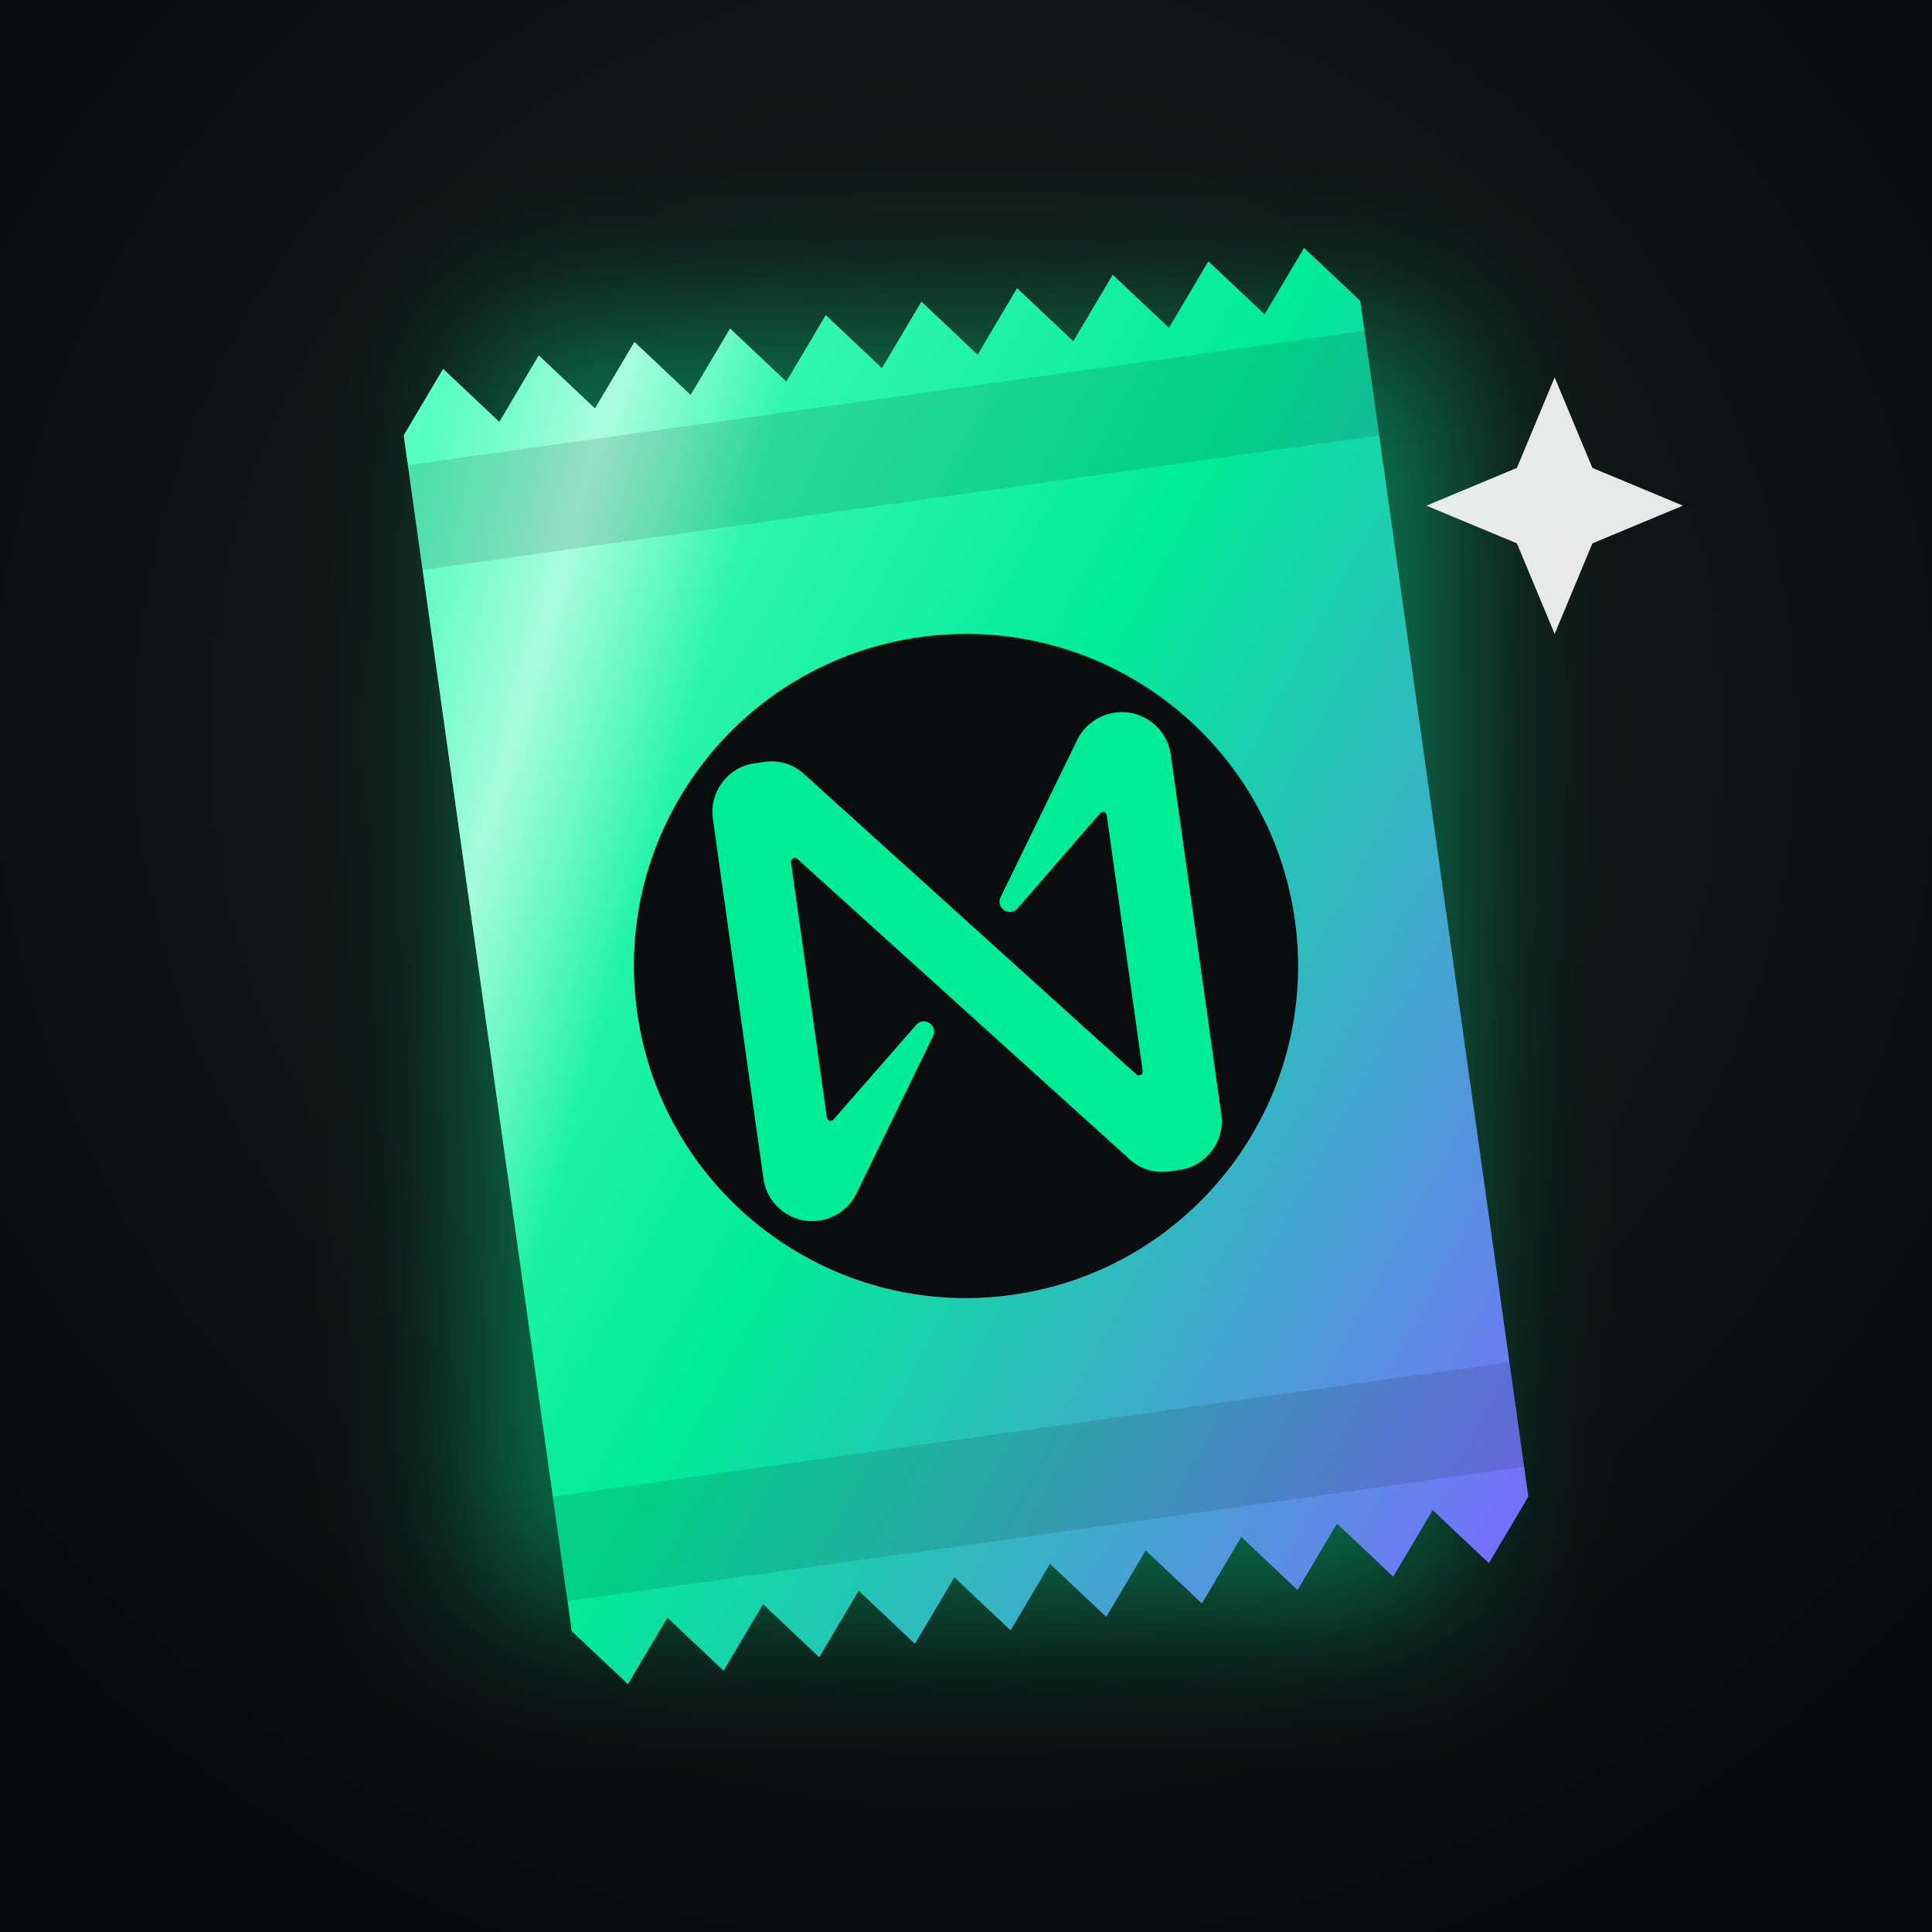
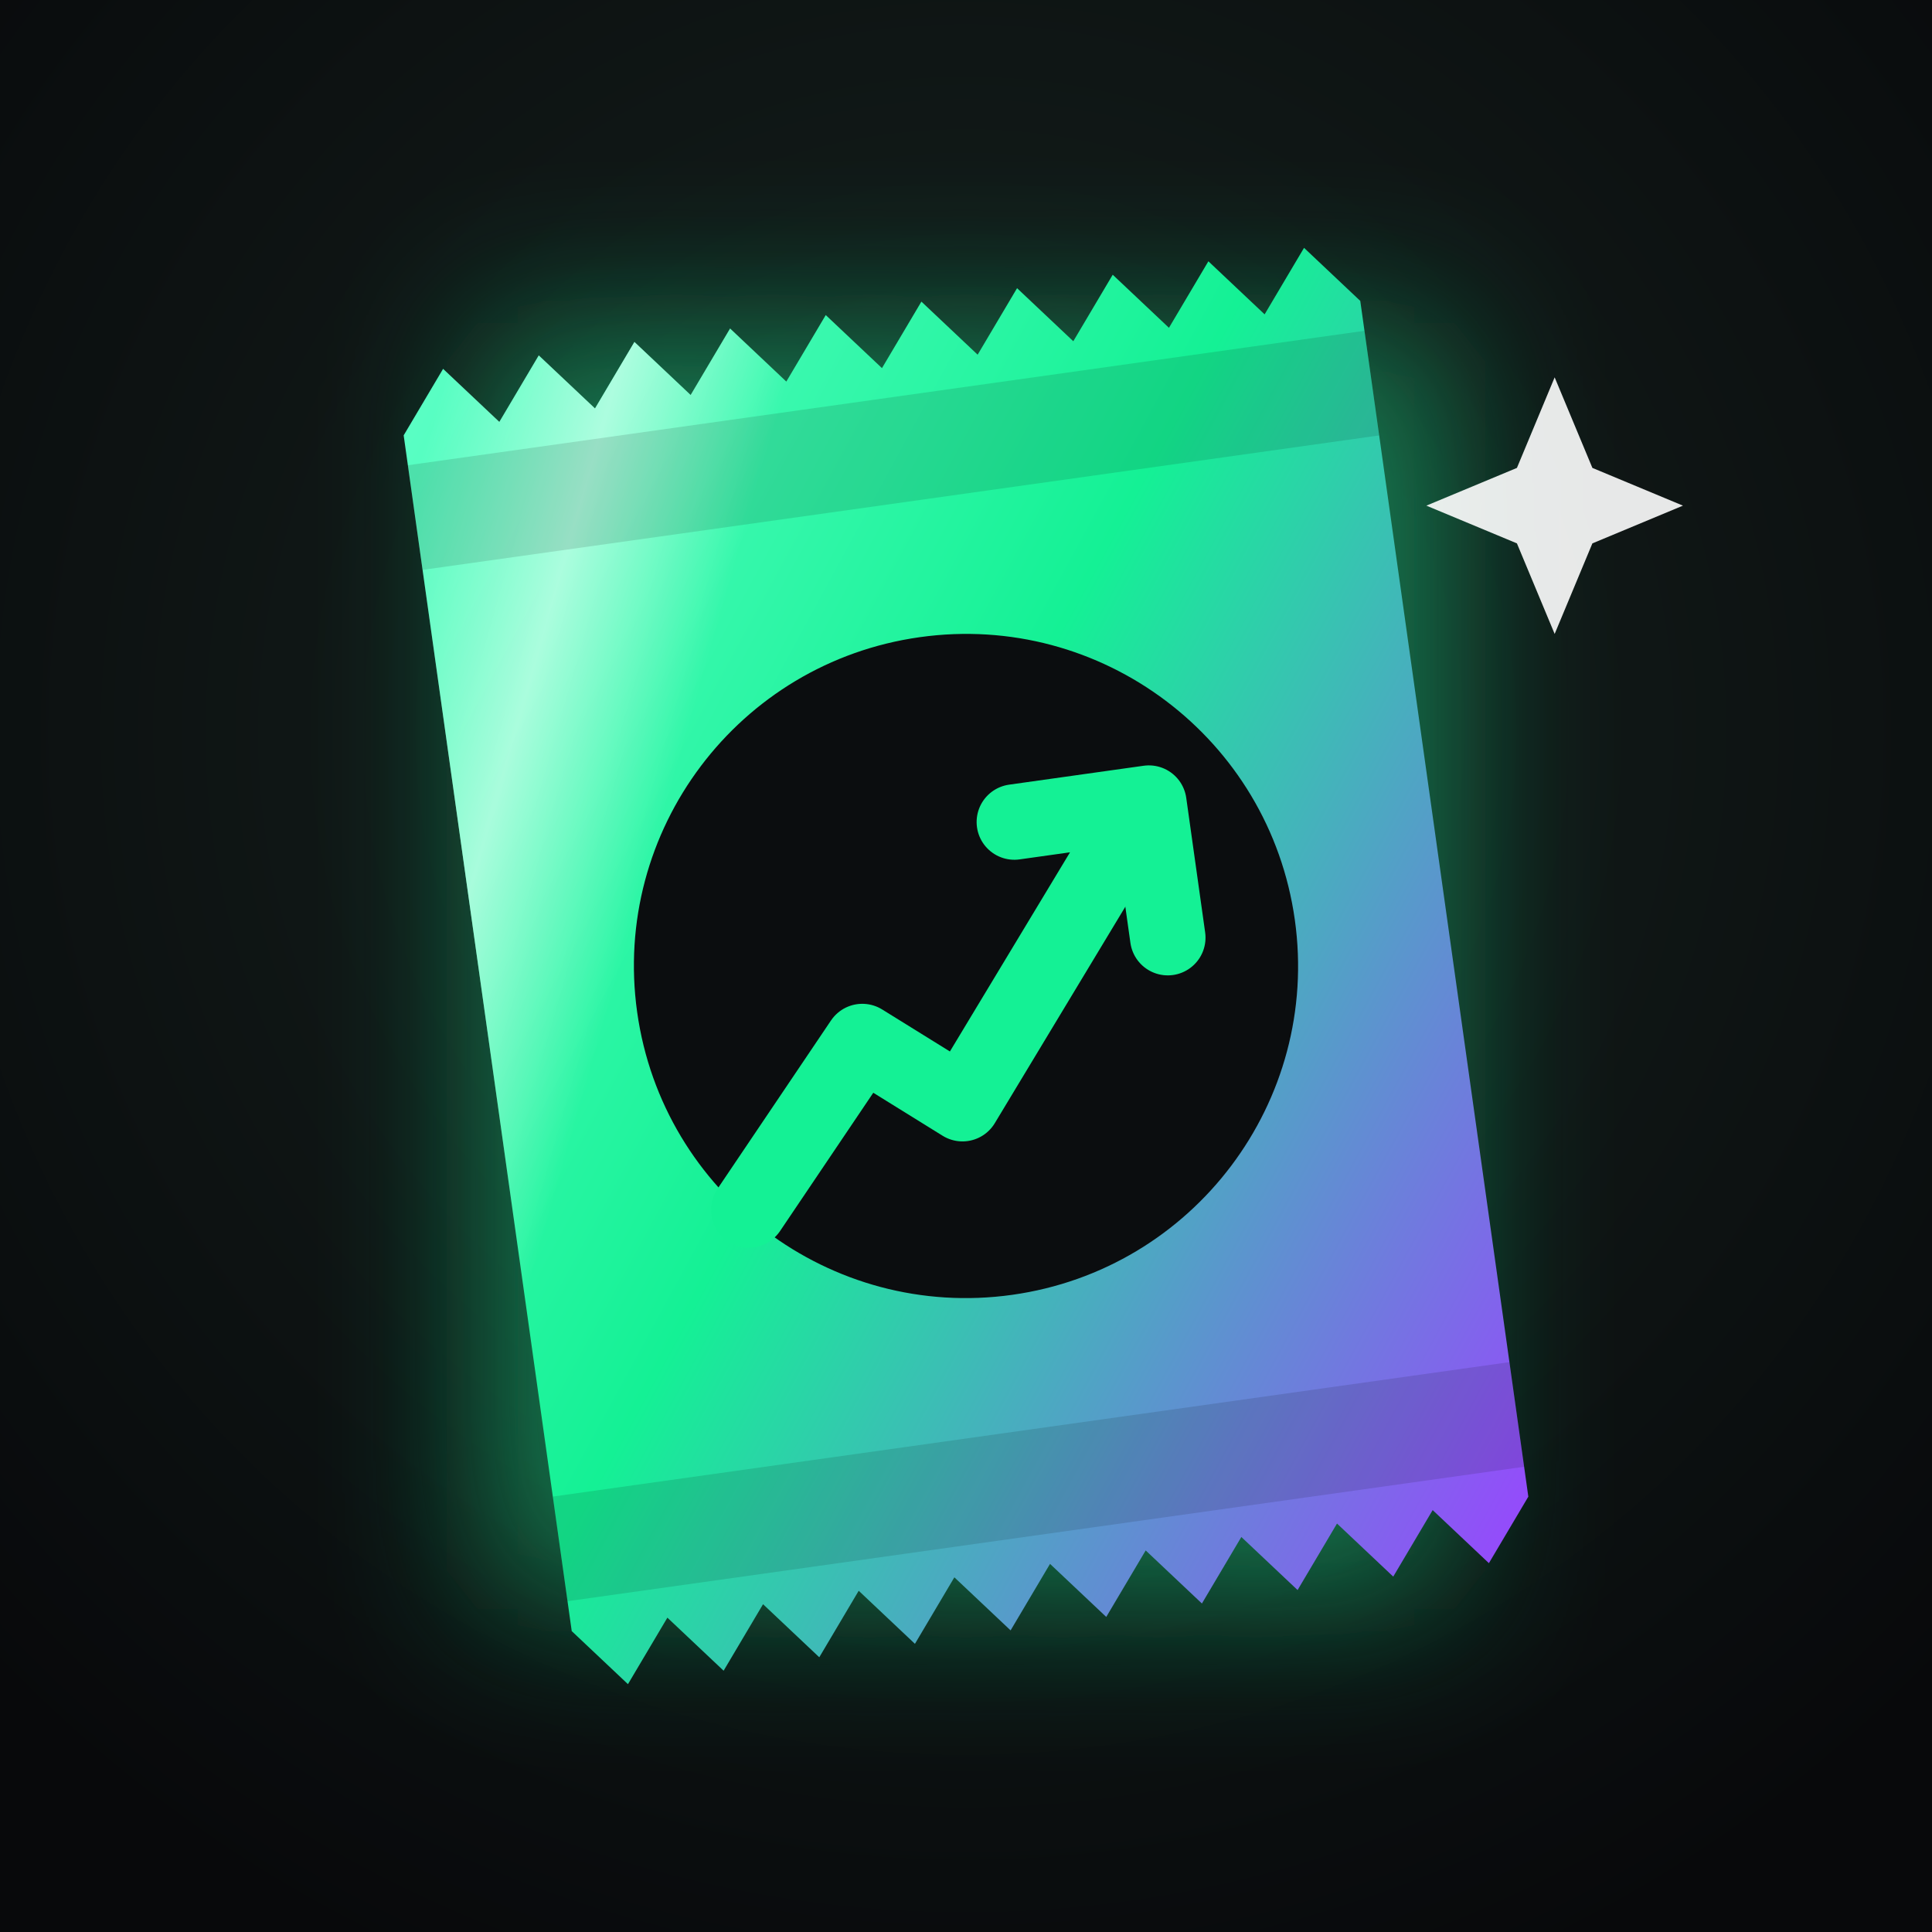
<svg xmlns="http://www.w3.org/2000/svg" width="256" height="256" viewBox="0 0 256 256">
  <defs>
    <radialGradient id="bg" cx="50%" cy="38%" r="70%">
      <stop offset="0" stop-color="#16231f" />
      <stop offset="1" stop-color="#08090b" />
    </radialGradient>
    <linearGradient id="foil" x1="0" y1="0" x2="1" y2="1">
      <stop offset="0" stop-color="#5dffc6" />
-       <stop offset="0.48" stop-color="#00ec97" />
-       <stop offset="1" stop-color="#7b6bff" />
+       <stop offset="0.45" stop-color="#14f195" />
+       <stop offset="1" stop-color="#9945ff" />
    </linearGradient>
    <linearGradient id="sheen" x1="0" y1="0" x2="1" y2="0">
      <stop offset="0" stop-color="#fff" stop-opacity="0" />
      <stop offset="0.5" stop-color="#fff" stop-opacity="0.55" />
      <stop offset="1" stop-color="#fff" stop-opacity="0" />
    </linearGradient>
    <clipPath id="pack">
      <path d="M64 48 L70.4 40 L76.8 48 L83.2 40 L89.6 48 L96.0 40 L102.4 48 L108.8 40 L115.2 48 L121.6 40 L128.0 48 L134.4 40 L140.8 48 L147.2 40 L153.6 48 L160.0 40 L166.4 48 L172.8 40 L179.2 48 L185.6 40 L192.0 48 L192 208 L185.6 216 L179.2 208 L172.8 216 L166.4 208 L160.0 216 L153.6 208 L147.2 216 L140.8 208 L134.4 216 L128.0 208 L121.6 216 L115.2 208 L108.8 216 L102.4 208 L96.0 216 L89.6 208 L83.2 216 L76.8 208 L70.4 216 L64.0 208 Z" />
    </clipPath>
    <filter id="glow" x="-30%" y="-30%" width="160%" height="160%">
      <feGaussianBlur stdDeviation="10" />
    </filter>
  </defs>
  <rect width="256" height="256" rx="0" fill="url(#bg)" />
-   <path d="M64 48 L70.4 40 L76.8 48 L83.2 40 L89.6 48 L96.0 40 L102.4 48 L108.8 40 L115.2 48 L121.6 40 L128.0 48 L134.4 40 L140.8 48 L147.2 40 L153.6 48 L160.0 40 L166.4 48 L172.8 40 L179.2 48 L185.6 40 L192.0 48 L192 208 L185.6 216 L179.2 208 L172.8 216 L166.4 208 L160.0 216 L153.6 208 L147.2 216 L140.8 208 L134.4 216 L128.0 208 L121.6 216 L115.2 208 L108.8 216 L102.4 208 L96.0 216 L89.6 208 L83.2 216 L76.8 208 L70.4 216 L64.0 208 Z" fill="#00ec97" opacity="0.45" filter="url(#glow)" />
+   <path d="M64 48 L70.4 40 L76.8 48 L83.2 40 L89.6 48 L96.0 40 L102.4 48 L108.8 40 L115.2 48 L121.6 40 L128.0 48 L134.4 40 L140.8 48 L147.2 40 L153.6 48 L160.0 40 L166.4 48 L172.8 40 L179.2 48 L185.6 40 L192.0 48 L192 208 L185.6 216 L179.2 208 L172.8 216 L166.4 208 L160.0 216 L153.6 208 L147.2 216 L140.8 208 L134.4 216 L128.0 208 L121.6 216 L115.2 208 L108.8 216 L102.4 208 L96.0 216 L89.6 208 L83.2 216 L76.8 208 L70.4 216 L64.0 208 Z" fill="#14f195" opacity="0.45" filter="url(#glow)" />
  <g transform="rotate(-8 128 128)">
    <path d="M64 48 L70.4 40 L76.8 48 L83.2 40 L89.6 48 L96.0 40 L102.4 48 L108.8 40 L115.2 48 L121.6 40 L128.0 48 L134.4 40 L140.8 48 L147.2 40 L153.6 48 L160.0 40 L166.4 48 L172.8 40 L179.2 48 L185.6 40 L192.0 48 L192 208 L185.6 216 L179.2 208 L172.8 216 L166.4 208 L160.0 216 L153.6 208 L147.2 216 L140.8 208 L134.4 216 L128.0 208 L121.6 216 L115.2 208 L108.8 216 L102.4 208 L96.0 216 L89.6 208 L83.2 216 L76.8 208 L70.4 216 L64.0 208 Z" fill="url(#foil)" />
    <g clip-path="url(#pack)">
      <rect x="40" y="40" width="44" height="200" fill="url(#sheen)" transform="rotate(24 128 128)" />
      <rect x="40" y="52" width="176" height="14" fill="#000" opacity="0.12" />
      <rect x="40" y="190" width="176" height="14" fill="#000" opacity="0.12" />
    </g>
    <circle cx="128" cy="128" r="44" fill="#0b0d0f" />
-     <g transform="translate(97.5 97.5) scale(0.68)">
-       <path fill="#00ec97" d="M72.2,4.6L53.4,32.5c-1.3,1.9,1.2,4.2,3,2.6L74.9,19c0.5-0.4,1.2-0.1,1.2,0.6v50.3c0,0.7-0.9,1-1.3,0.5l-56-67C17,1.2,14.4,0,11.5,0h-2C4.3,0,0,4.3,0,9.6v70.8C0,85.7,4.3,90,9.6,90c3.3,0,6.4-1.7,8.2-4.6l18.8-27.9c1.3-1.9-1.2-4.2-3-2.6l-18.5,16c-0.5,0.4-1.2,0.1-1.2-0.6V20.1c0-0.7,0.9-1,1.3-0.5l56,67c1.8,2.2,4.5,3.4,7.3,3.4h2c5.3,0,9.6-4.3,9.6-9.6V9.6c0-5.3-4.3-9.6-9.6-9.6C77.1,0,74,1.7,72.2,4.6z" />
+     <g transform="translate(-5 6)">
+       <path d="M100 150 L118 130 L130 140 L156 108" fill="none" stroke="#14f195" stroke-width="10" stroke-linecap="round" stroke-linejoin="round" />
+       <path d="M142 104 L160 104 L160 122" fill="none" stroke="#14f195" stroke-width="10" stroke-linecap="round" stroke-linejoin="round" />
    </g>
  </g>
  <path d="M206 50 l5 12 12 5 -12 5 -5 12 -5 -12 -12 -5 12 -5z" fill="#fff" opacity="0.9" />
</svg>
